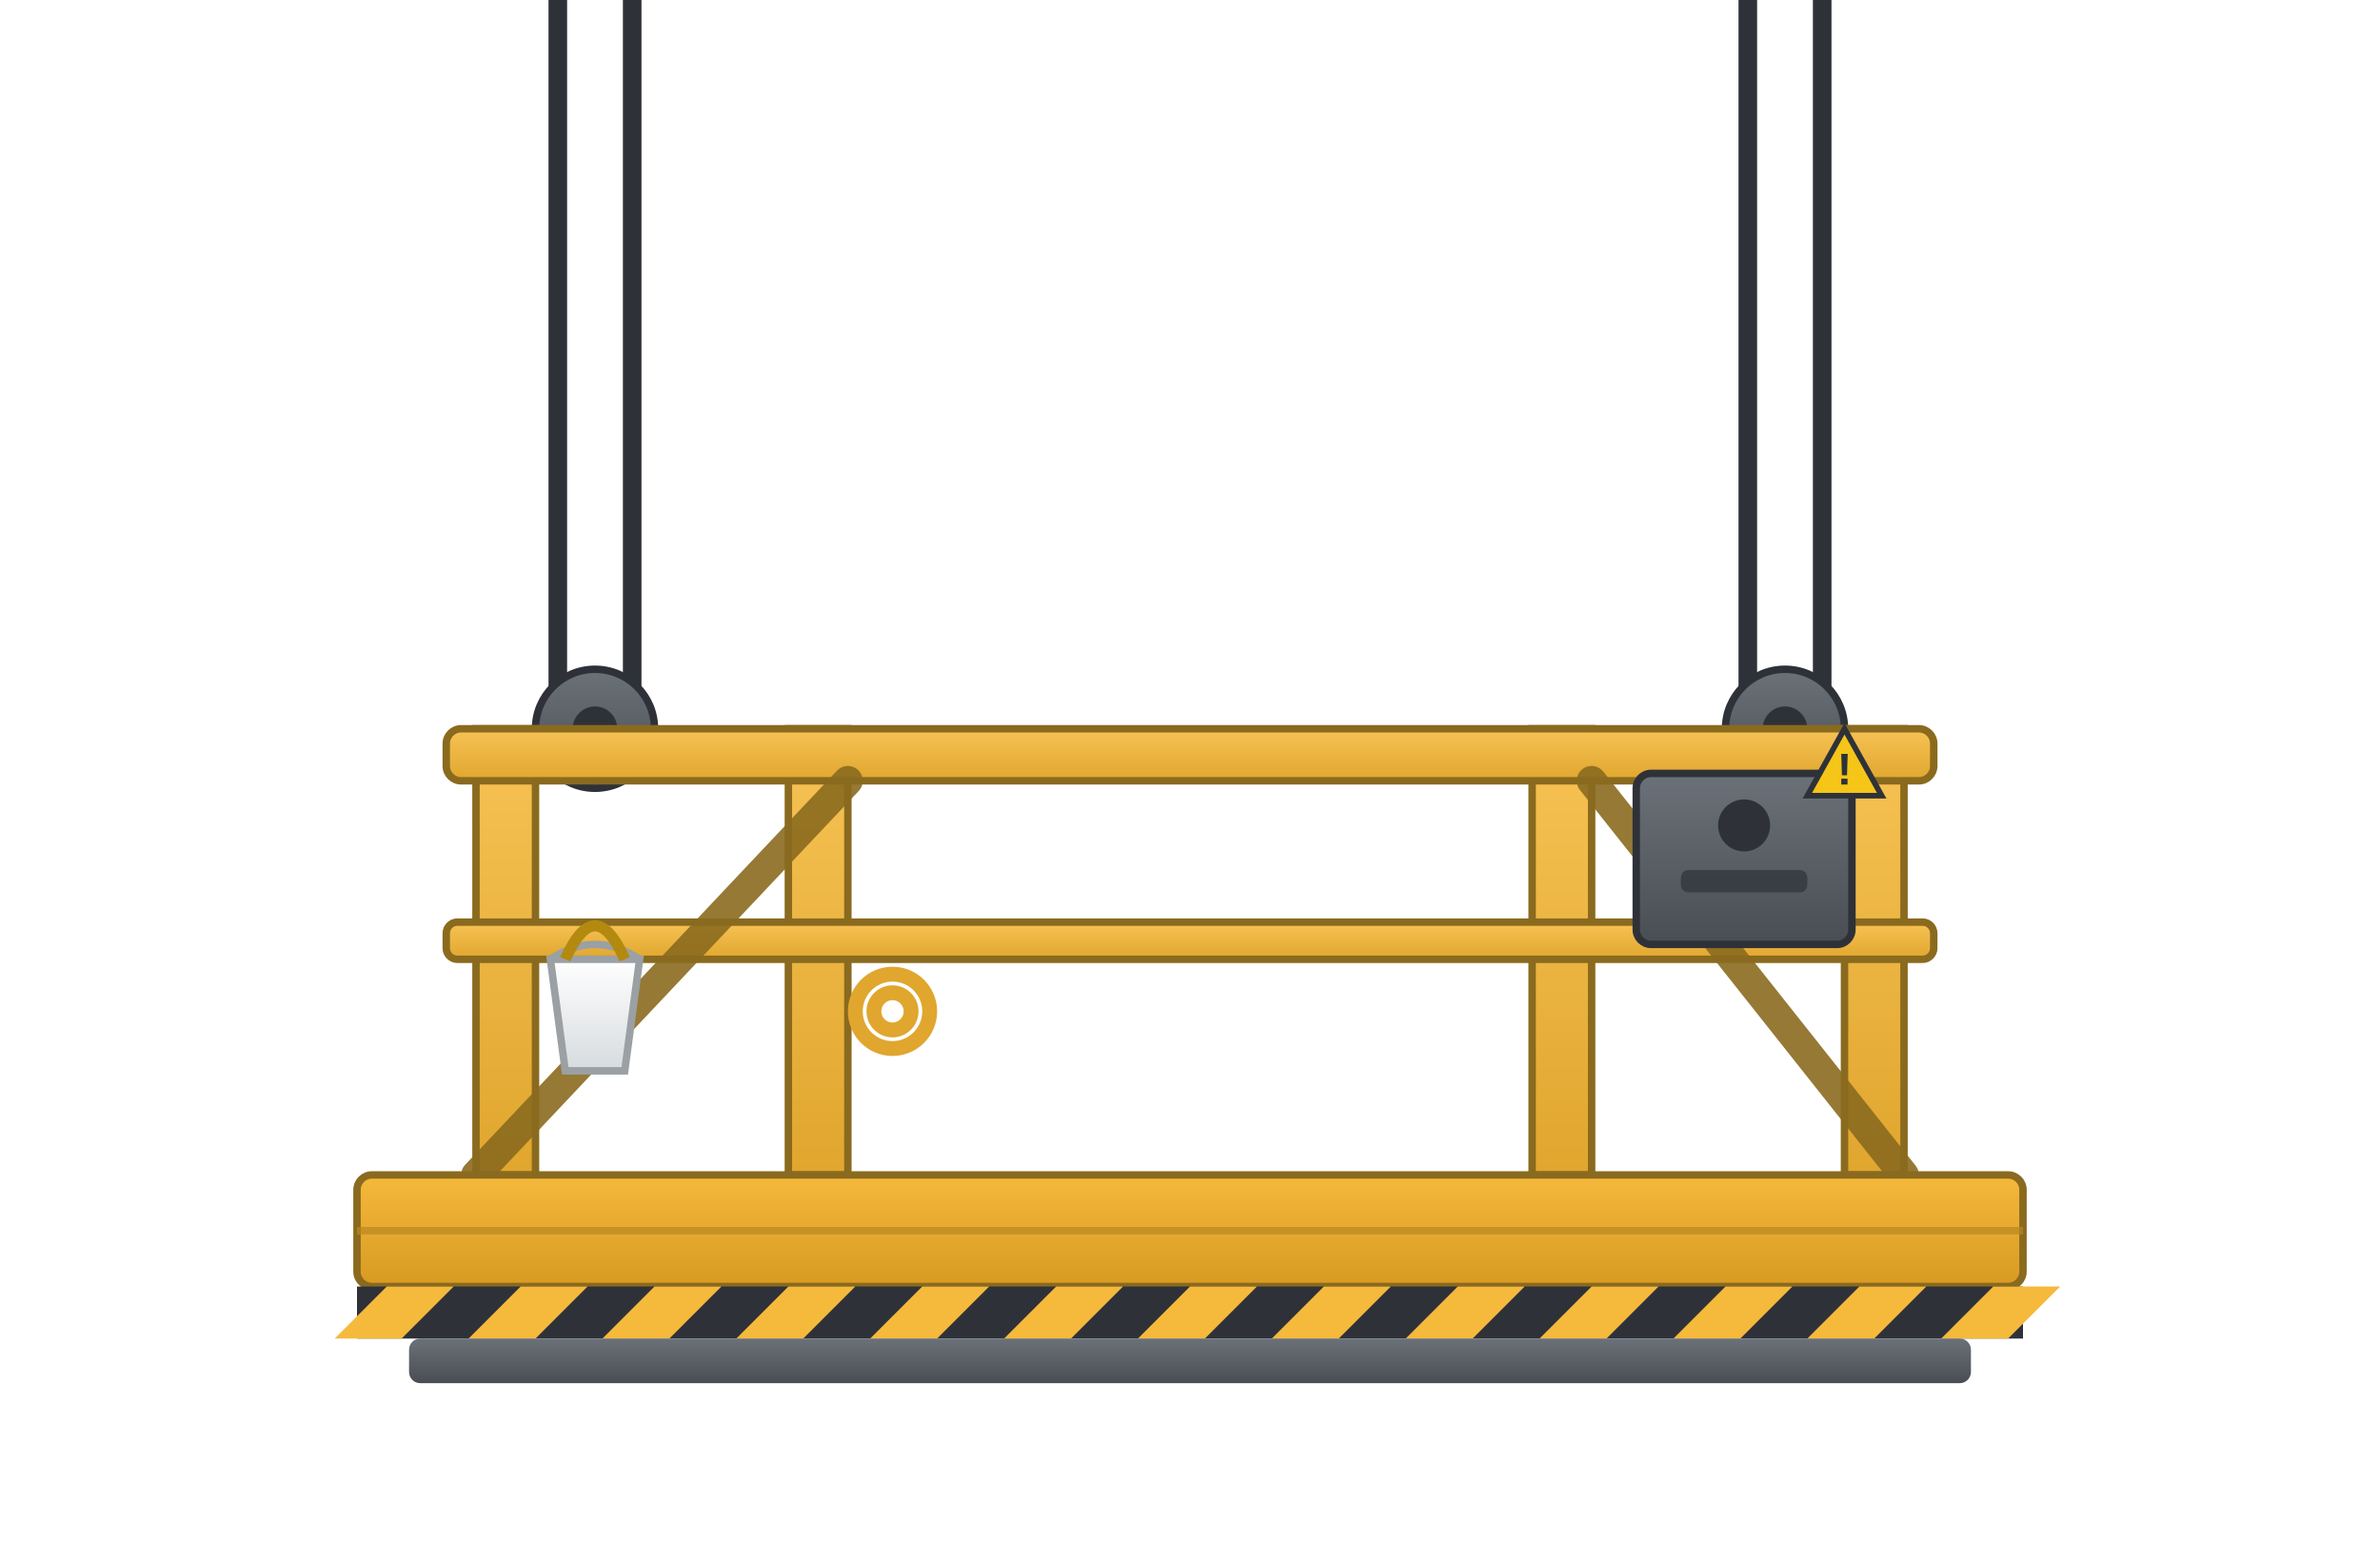
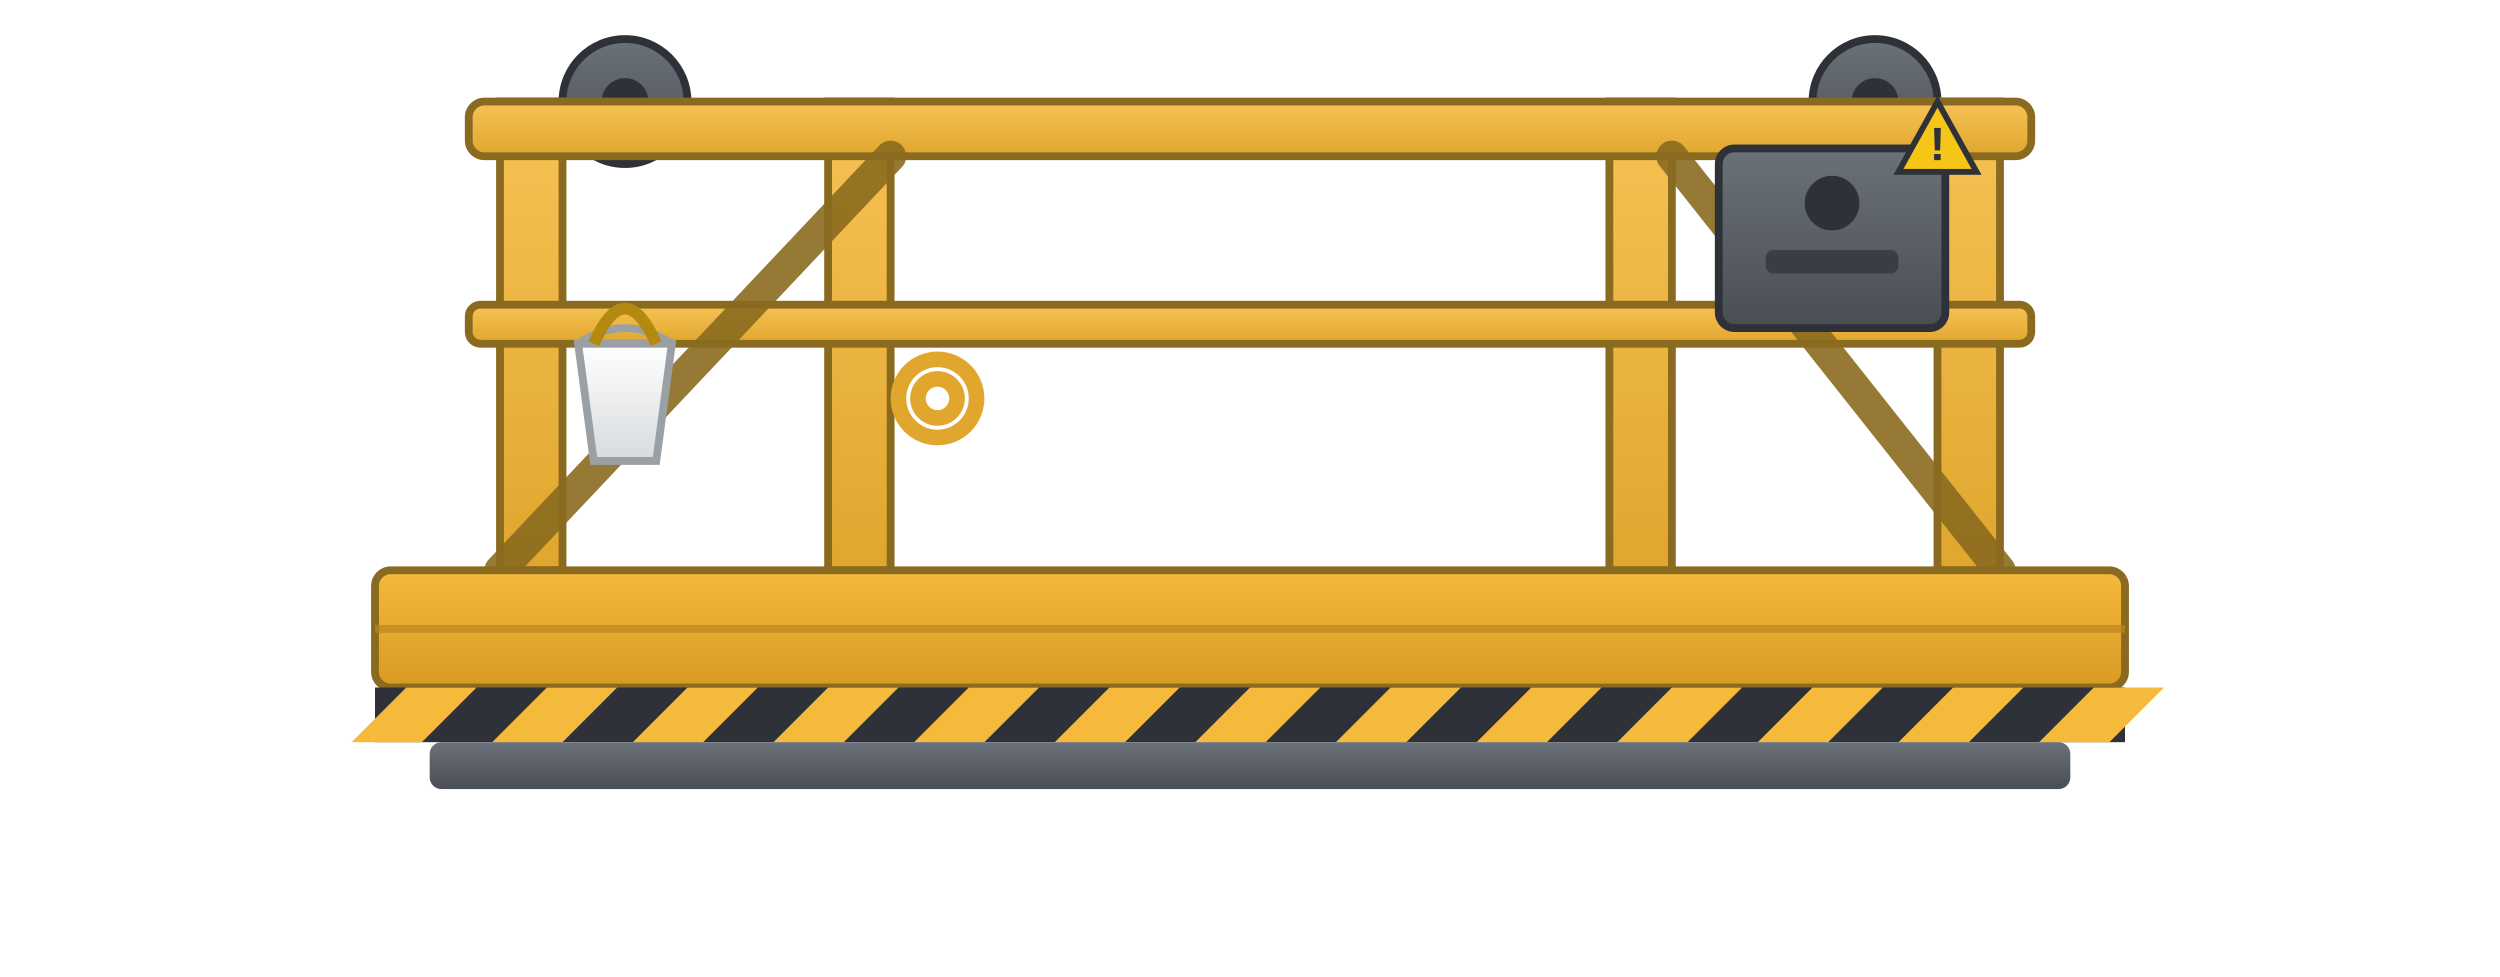
- <svg xmlns="http://www.w3.org/2000/svg" viewBox="0 0 640 420" width="640" height="420">
+ <svg xmlns="http://www.w3.org/2000/svg" viewBox="0 170 640 250" width="640" height="250">
  <defs>
    <linearGradient id="platformGrad" x1="0%" y1="0%" x2="0%" y2="100%">
      <stop offset="0%" stop-color="#F5B93C" />
      <stop offset="100%" stop-color="#D89A22" />
    </linearGradient>
    <linearGradient id="railGrad" x1="0%" y1="0%" x2="0%" y2="100%">
      <stop offset="0%" stop-color="#F7C355" />
      <stop offset="100%" stop-color="#E0A62E" />
    </linearGradient>
    <linearGradient id="metalGrad" x1="0%" y1="0%" x2="0%" y2="100%">
      <stop offset="0%" stop-color="#6B7178" />
      <stop offset="100%" stop-color="#494E54" />
    </linearGradient>
    <linearGradient id="bucketGrad" x1="0%" y1="0%" x2="0%" y2="100%">
      <stop offset="0%" stop-color="#FFFFFF" />
      <stop offset="100%" stop-color="#D7DBDE" />
    </linearGradient>
  </defs>
-   <g stroke="#2E3238" stroke-width="5" stroke-linecap="round">
-     <line x1="150" y1="0" x2="150" y2="196" />
-     <line x1="170" y1="0" x2="170" y2="196" />
-     <line x1="470" y1="0" x2="470" y2="196" />
-     <line x1="490" y1="0" x2="490" y2="196" />
-   </g>
  <g fill="url(#metalGrad)" stroke="#2E3238" stroke-width="2">
    <circle cx="160" cy="196" r="16" />
    <circle cx="480" cy="196" r="16" />
  </g>
  <circle cx="160" cy="196" r="6" fill="#2E3238" />
  <circle cx="480" cy="196" r="6" fill="#2E3238" />
  <g fill="url(#railGrad)" stroke="#8A6A1E" stroke-width="2">
    <rect x="128" y="196" width="16" height="120" />
    <rect x="212" y="196" width="16" height="120" />
    <rect x="412" y="196" width="16" height="120" />
    <rect x="496" y="196" width="16" height="120" />
  </g>
  <g fill="url(#railGrad)" stroke="#8A6A1E" stroke-width="2">
    <rect x="120" y="196" width="400" height="14" rx="4" />
    <rect x="120" y="248" width="400" height="10" rx="3" />
  </g>
  <g stroke="#8A6A1E" stroke-width="8" stroke-linecap="round" opacity="0.9">
    <line x1="128" y1="316" x2="228" y2="210" />
    <line x1="428" y1="210" x2="512" y2="316" />
  </g>
  <rect x="96" y="316" width="448" height="30" rx="4" fill="url(#platformGrad)" stroke="#8A6A1E" stroke-width="2" />
  <g stroke="#B98620" stroke-width="2" opacity="0.7">
    <line x1="96" y1="331" x2="544" y2="331" />
  </g>
  <g>
    <rect x="96" y="346" width="448" height="14" fill="#2E3238" />
    <g fill="#F5B93C">
      <polygon points="104,346 122,346 108,360 90,360" />
      <polygon points="140,346 158,346 144,360 126,360" />
      <polygon points="176,346 194,346 180,360 162,360" />
      <polygon points="212,346 230,346 216,360 198,360" />
      <polygon points="248,346 266,346 252,360 234,360" />
      <polygon points="284,346 302,346 288,360 270,360" />
      <polygon points="320,346 338,346 324,360 306,360" />
      <polygon points="356,346 374,346 360,360 342,360" />
      <polygon points="392,346 410,346 396,360 378,360" />
      <polygon points="428,346 446,346 432,360 414,360" />
      <polygon points="464,346 482,346 468,360 450,360" />
      <polygon points="500,346 518,346 504,360 486,360" />
      <polygon points="536,346 554,346 540,360 522,360" />
    </g>
  </g>
  <rect x="110" y="360" width="420" height="12" rx="3" fill="url(#metalGrad)" />
  <g>
    <rect x="440" y="208" width="58" height="46" rx="4" fill="url(#metalGrad)" stroke="#2E3238" stroke-width="2" />
    <circle cx="469" cy="222" r="7" fill="#2E3238" />
    <rect x="452" y="234" width="34" height="6" rx="2" fill="#2E3238" opacity="0.7" />
    <g transform="translate(486,196)">
      <polygon points="10,0 20,18 0,18" fill="#F5C518" stroke="#2E3238" stroke-width="1.5" />
      <text x="10" y="15" font-family="Arial, sans-serif" font-size="12" font-weight="bold" fill="#2E3238" text-anchor="middle">!</text>
    </g>
  </g>
  <g>
    <path d="M148 258 L172 258 L168 288 L152 288 Z" fill="url(#bucketGrad)" stroke="#9AA0A4" stroke-width="2" />
    <path d="M148 258 Q160 250 172 258" fill="none" stroke="#9AA0A4" stroke-width="2" />
    <path d="M152 258 Q160 240 168 258" fill="none" stroke="#B4890F" stroke-width="3" />
  </g>
  <g fill="none" stroke="#E0A62E" stroke-width="4">
    <circle cx="240" cy="272" r="10" />
    <circle cx="240" cy="272" r="5" />
  </g>
</svg>
